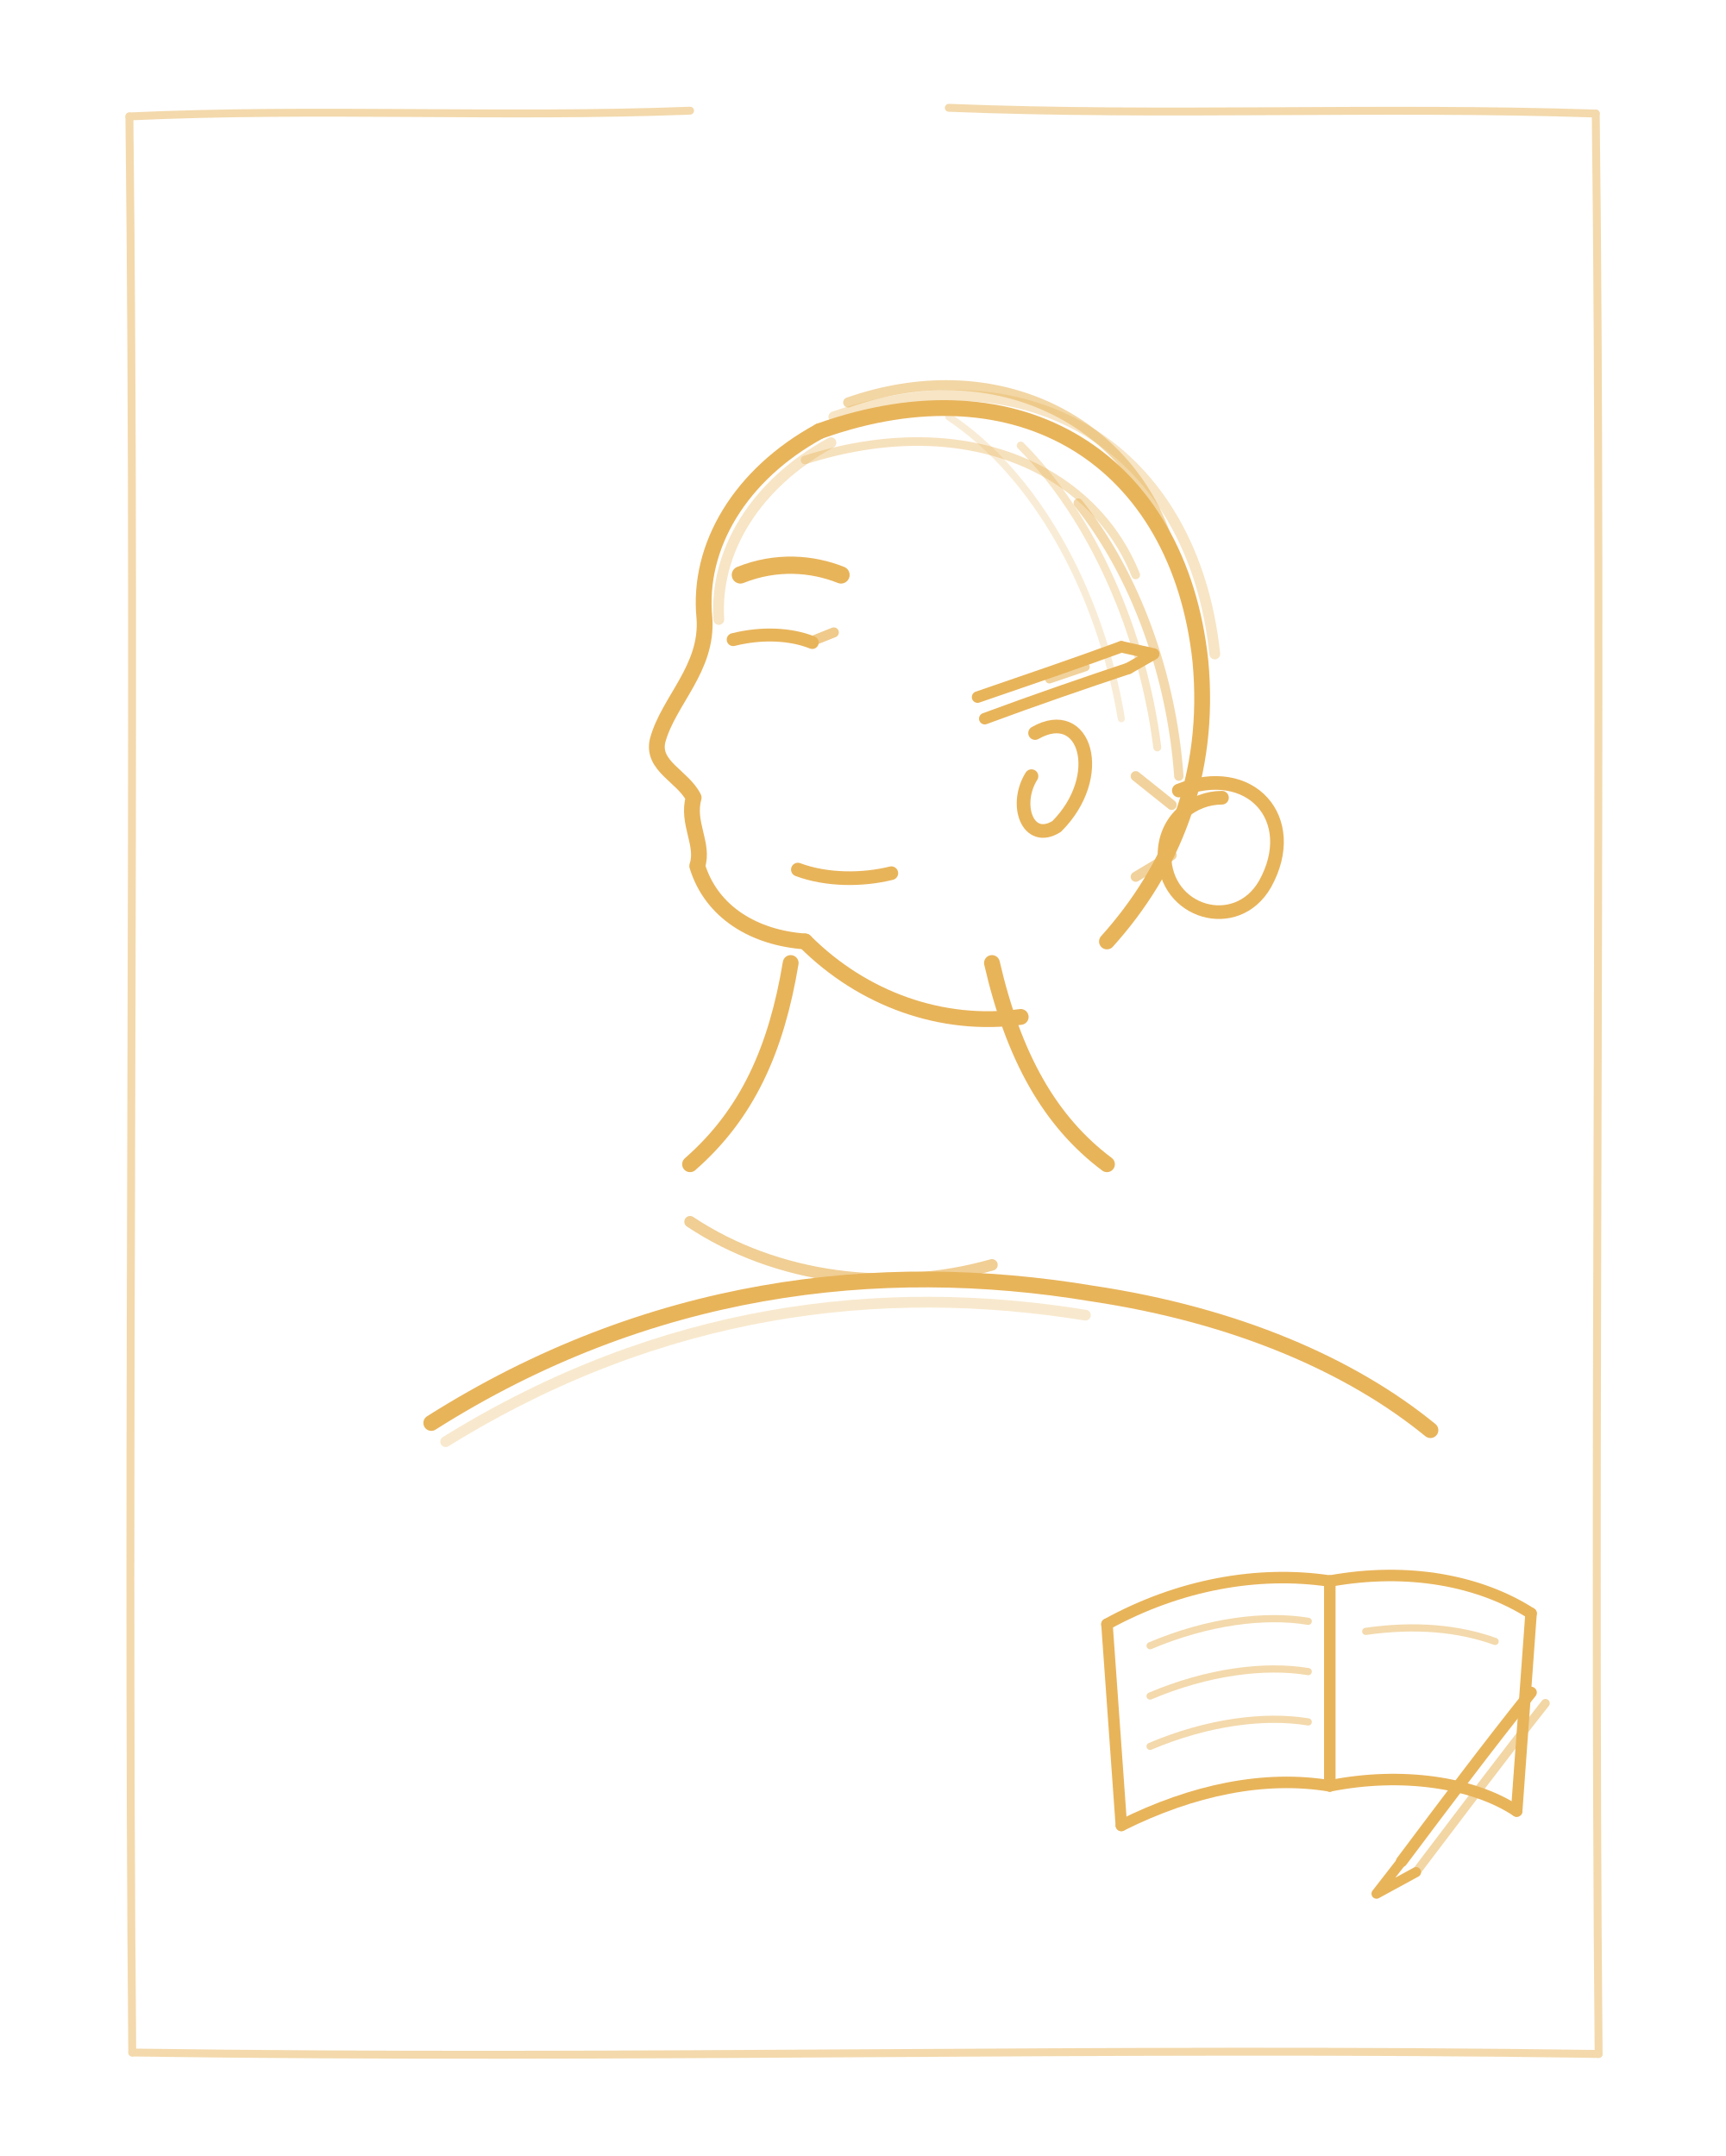
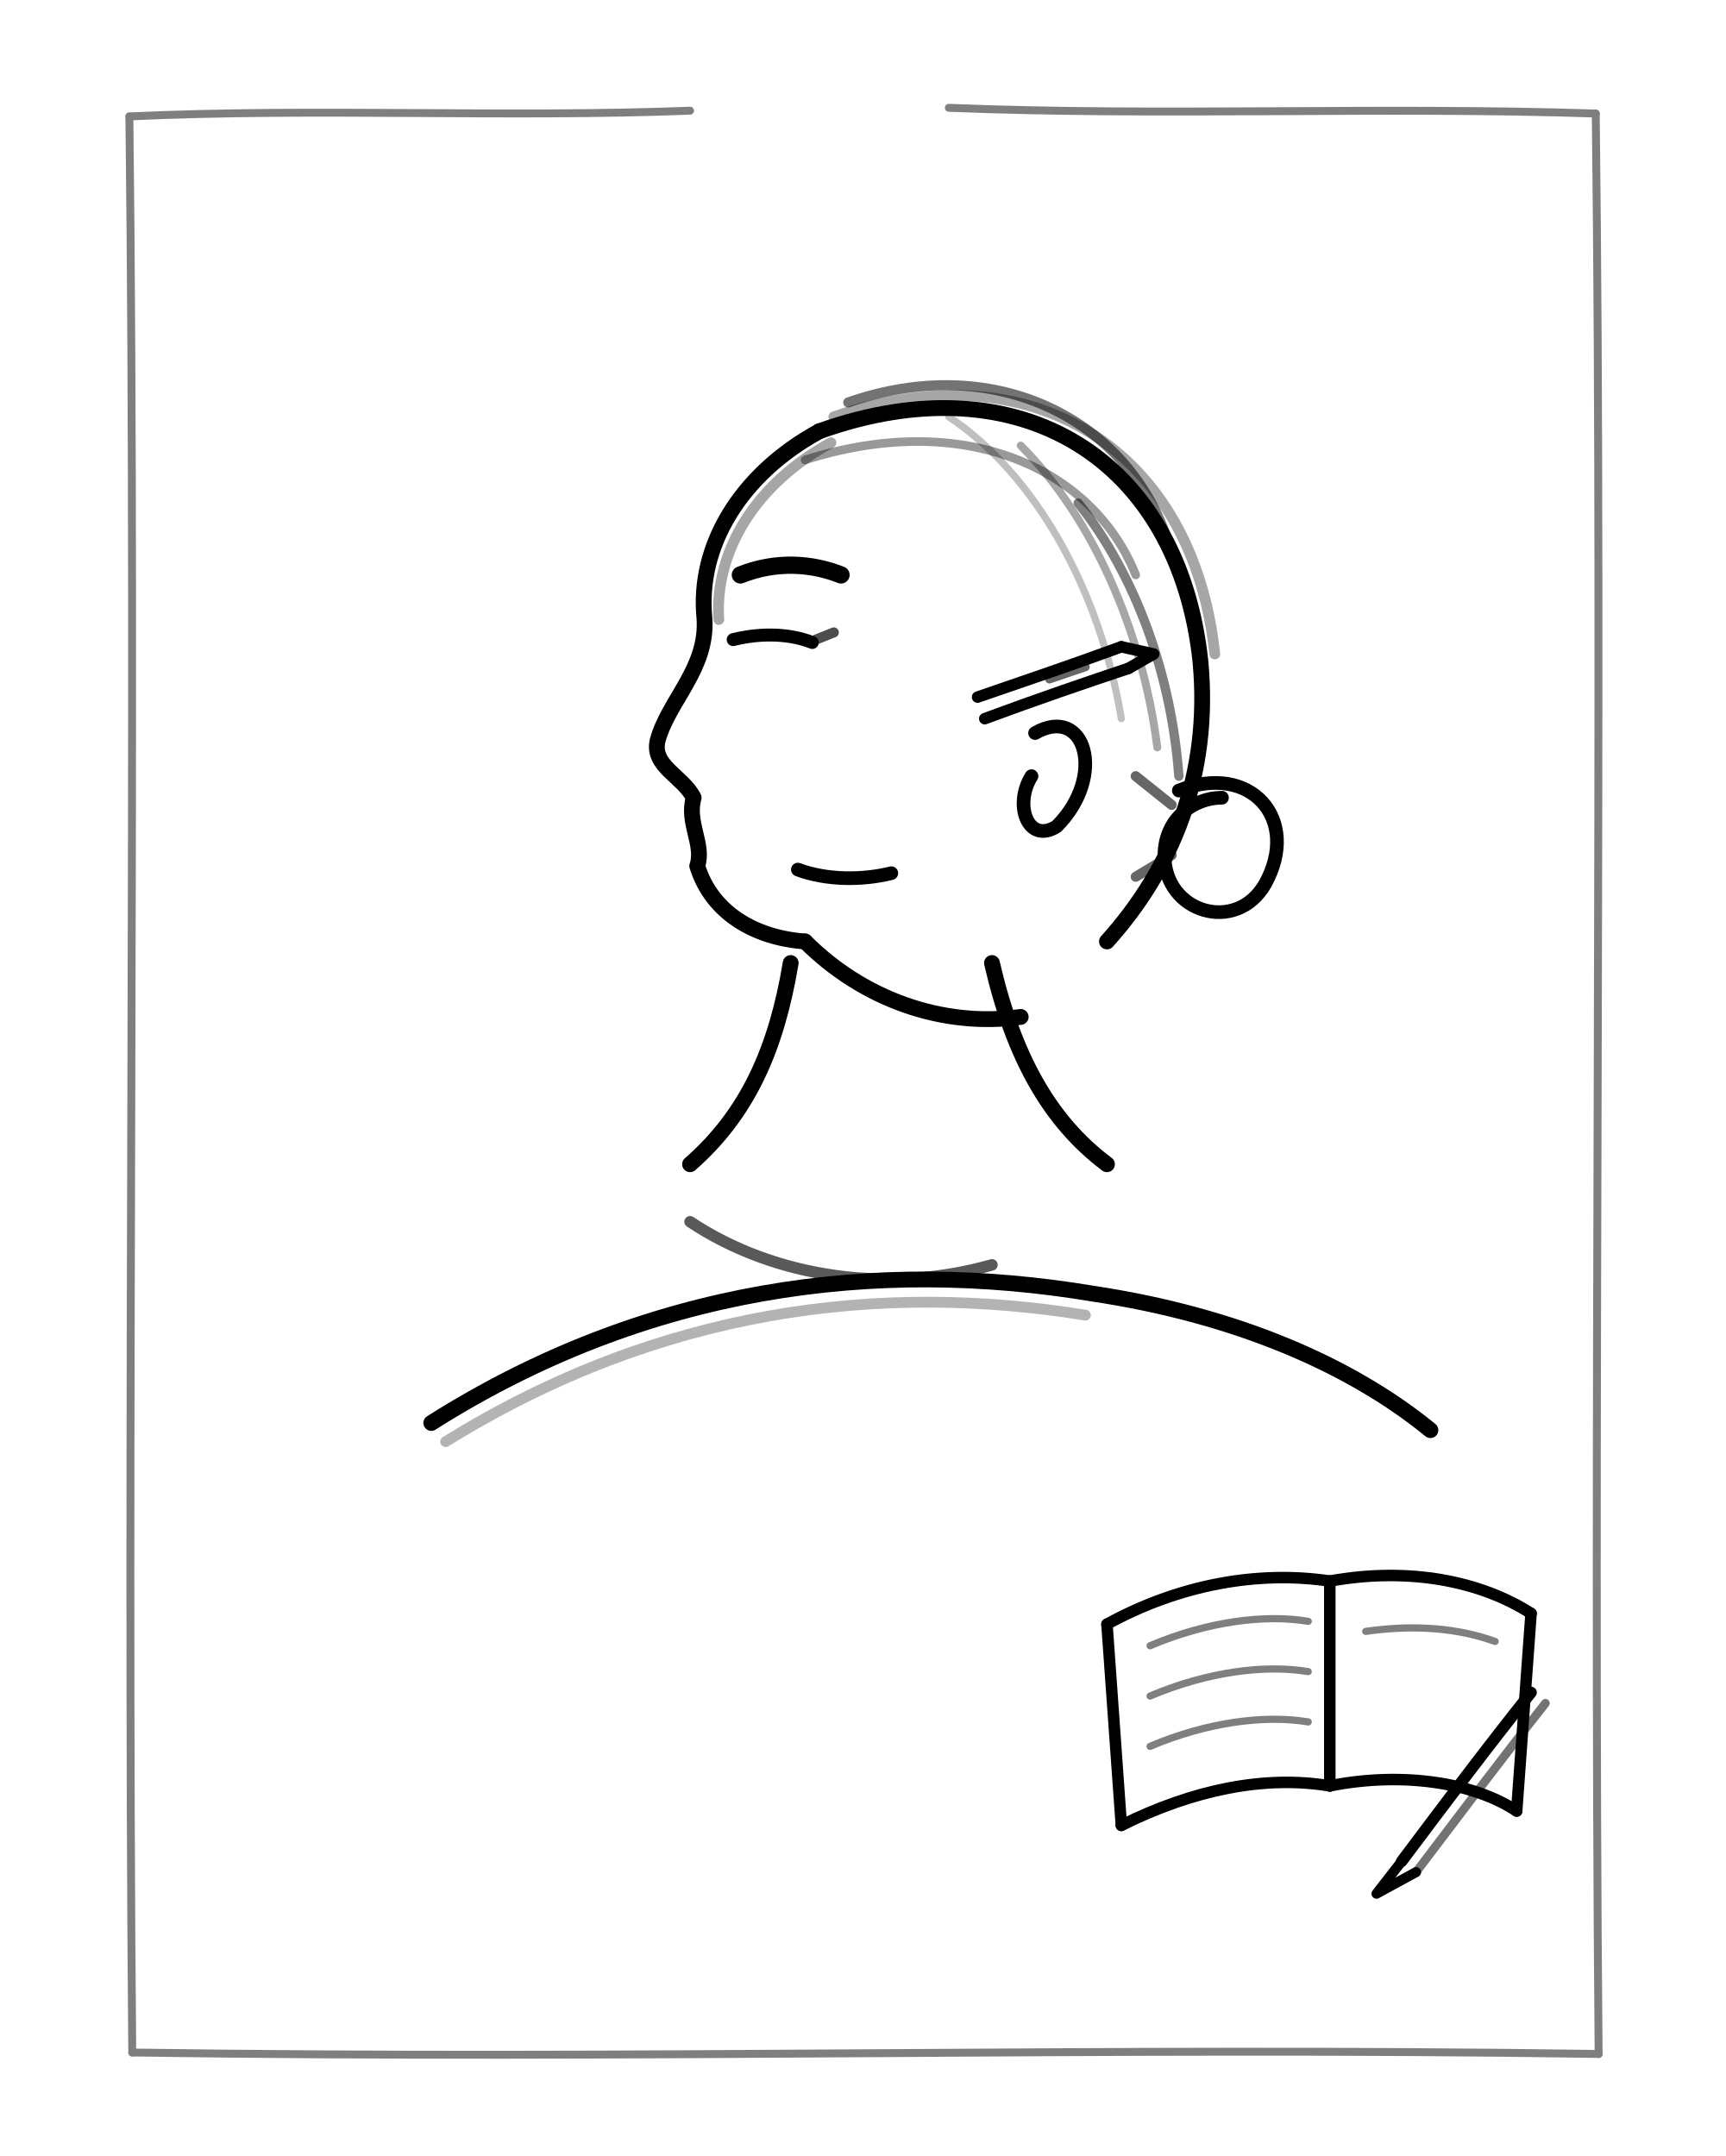
- <svg xmlns="http://www.w3.org/2000/svg" viewBox="0 0 240 300" role="img" aria-label="Dr. Priya Anand — ink sketch" fill="none" stroke="#e8b45a" stroke-width="2.2" stroke-linecap="round" stroke-linejoin="round">
+ <svg xmlns="http://www.w3.org/2000/svg" viewBox="0 0 240 300" role="img" aria-label="Dr. Priya Anand — ink sketch" fill="none" stroke="currentColor" stroke-width="2.2" stroke-linecap="round" stroke-linejoin="round">
  <g stroke-width="1.1" opacity="0.5">
    <path d="M18 16.2 C 44 15, 70 16.4, 96 15.4" />
    <path d="M132 15 C 162 16.2, 192 14.8, 222 15.8" />
    <path d="M222 15.8 C 223 98, 221.6 198, 222.4 285.8" />
    <path d="M222.4 285.8 C 154 284.8, 88 286.6, 18.4 285.6" />
    <path d="M18.4 285.6 C 17.6 198, 19 102, 18 16.2" />
  </g>
  <path d="M114 60 C 103 66, 97 76, 98 86 C 98.5 93, 93 97.5, 91.5 103 C 90.6 106.6, 95 108, 96.5 111 C 95.5 114.5, 98 117.5, 97 120.5 C 99 127, 105 130.5, 112 131" />
  <path d="M115.6 61.6 C 105 67.4, 99.4 76.8, 100 86.2" stroke-width="1.5" opacity="0.35" />
  <path d="M112 131 C 120 139, 131 143, 142 141.5" />
  <path d="M114 60 C 142 50, 164 64, 167 92 C 168.5 108, 163 121, 154 131" />
  <path d="M116 58 C 143.6 48.4, 166 62.6, 169 91" stroke-width="1.5" opacity="0.35" />
  <path d="M118 56 C 138 49, 156 58, 162 74" stroke-width="1.4" opacity="0.55" />
  <path d="M112 64 C 134 57, 152 65, 158 80" stroke-width="1.2" opacity="0.4" />
  <path d="M150 70 C 158 80, 163 94, 164 108" stroke-width="1.3" opacity="0.5" />
  <path d="M142 62 C 152 72, 159 88, 161 104" stroke-width="1.1" opacity="0.35" />
  <path d="M132 58 C 144 66, 153 82, 156 100" stroke-width="1" opacity="0.25" />
  <path d="M164 110 C 174 106, 181 114, 176 123 C 172 130, 162 127, 162 119 C 162 114, 166 111, 170 111" stroke-width="1.9" />
  <path d="M158 108 L 163 112 M158 122 L 163 119" stroke-width="1.4" opacity="0.6" />
  <path d="M144 102 C 151 98, 154 108, 147 115 C 143 117.5, 141 112, 143.5 108" stroke-width="1.9" />
  <g stroke-width="1.6">
    <path d="M136 97 C 143 94.6, 150 92.2, 156 90" />
    <path d="M137 100 C 144 97.4, 151 95, 157 93" />
    <path d="M156 90 L 160.5 91 L 157 93" />
    <path d="M146 94.5 L 151 92.8" stroke-width="1.2" opacity="0.6" />
  </g>
  <path d="M103 80 C 108 78, 113 78.4, 117 80" stroke-width="2.4" />
  <path d="M102 89 C 106 88, 110 88.2, 113 89.4" stroke-width="1.8" />
  <path d="M113.5 89 L 116 88" stroke-width="1.4" opacity="0.7" />
  <path d="M111 121 C 115 122.5, 120 122.5, 124 121.5" stroke-width="1.9" />
  <path d="M110 134 C 108 146, 104 155, 96 162" />
  <path d="M138 134 C 141 147, 146 156, 154 162" />
  <path d="M96 170 C 108 178, 124 180, 138 176" stroke-width="1.6" opacity="0.65" />
  <path d="M60 198 C 90 179, 122 175, 152 180 C 172 183, 188 190, 199 199" />
  <path d="M62 200.6 C 92 182, 122.6 178.4, 151 183" stroke-width="1.5" opacity="0.3" />
  <g stroke-width="1.6">
    <path d="M154 226 C 164 220.5, 175 218.5, 185 220" />
    <path d="M185 220 C 196 218, 206 220, 213 224.5" />
    <path d="M156 254 C 166 249, 176 247, 185 248.5" />
    <path d="M185 248.5 C 195 246.5, 205 248, 211 252" />
    <path d="M154 226 L 156 254 M213 224.5 L 211 252 M185 220 L 185 248.5" />
    <path d="M160 229 C 168 225.6, 176 224.6, 182 225.6 M160 236 C 168 232.6, 176 231.6, 182 232.6 M160 243 C 168 239.6, 176 238.6, 182 239.6" stroke-width="1" opacity="0.5" />
    <path d="M190 227 C 197 226, 203 226.6, 208 228.4" stroke-width="1" opacity="0.5" />
    <path d="M195 259 C 201 251, 207 243, 213 235.5" />
    <path d="M197 260.5 C 203 252.6, 209 244.6, 215 237" stroke-width="1.2" opacity="0.55" />
    <path d="M195 259 L 191.5 263.5 L 197 260.5" stroke-width="1.4" />
  </g>
</svg>
